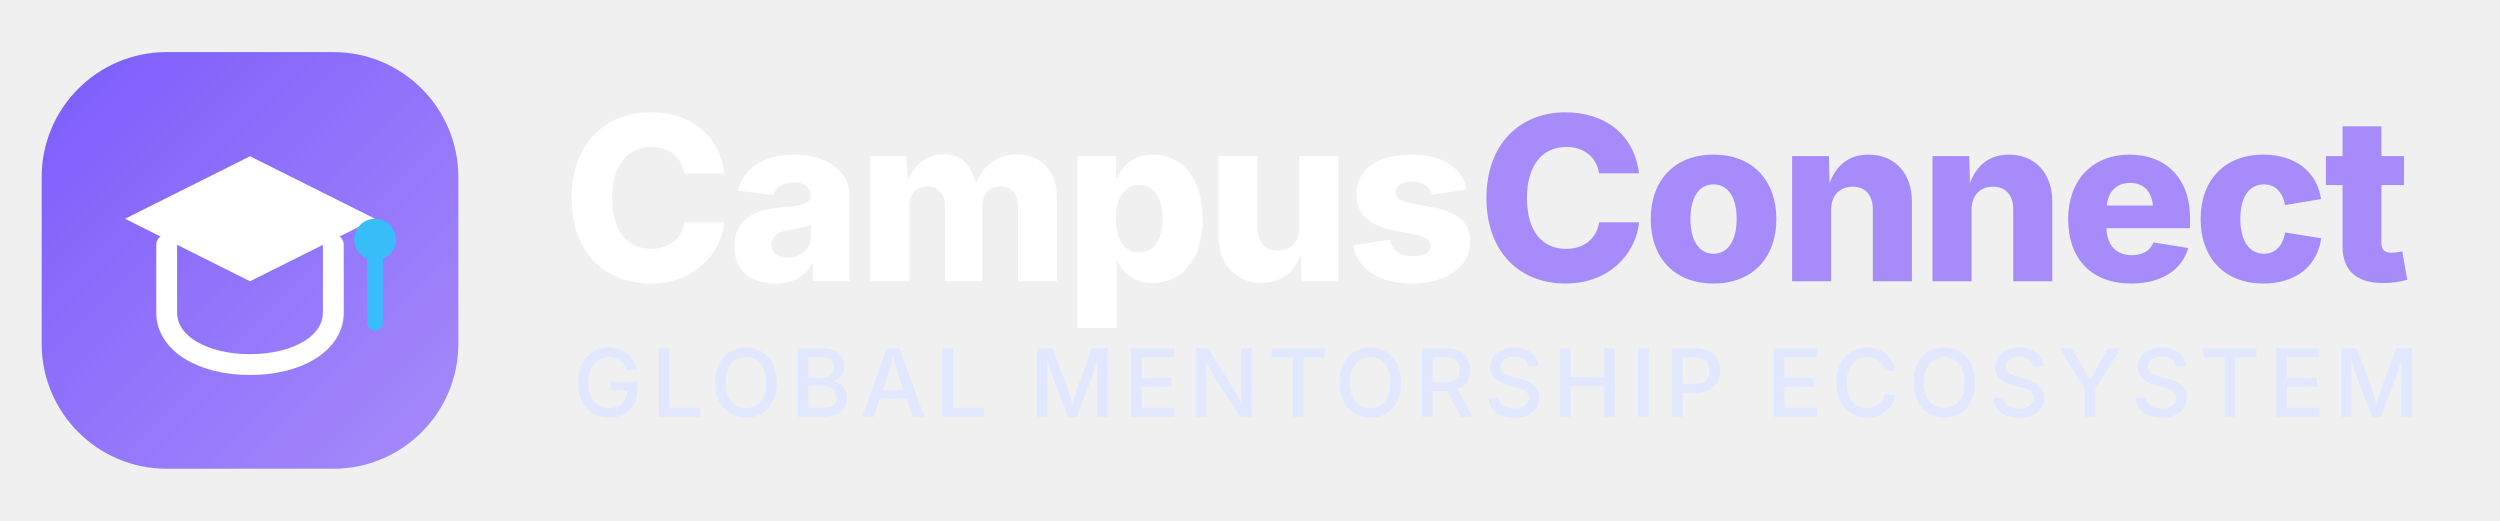
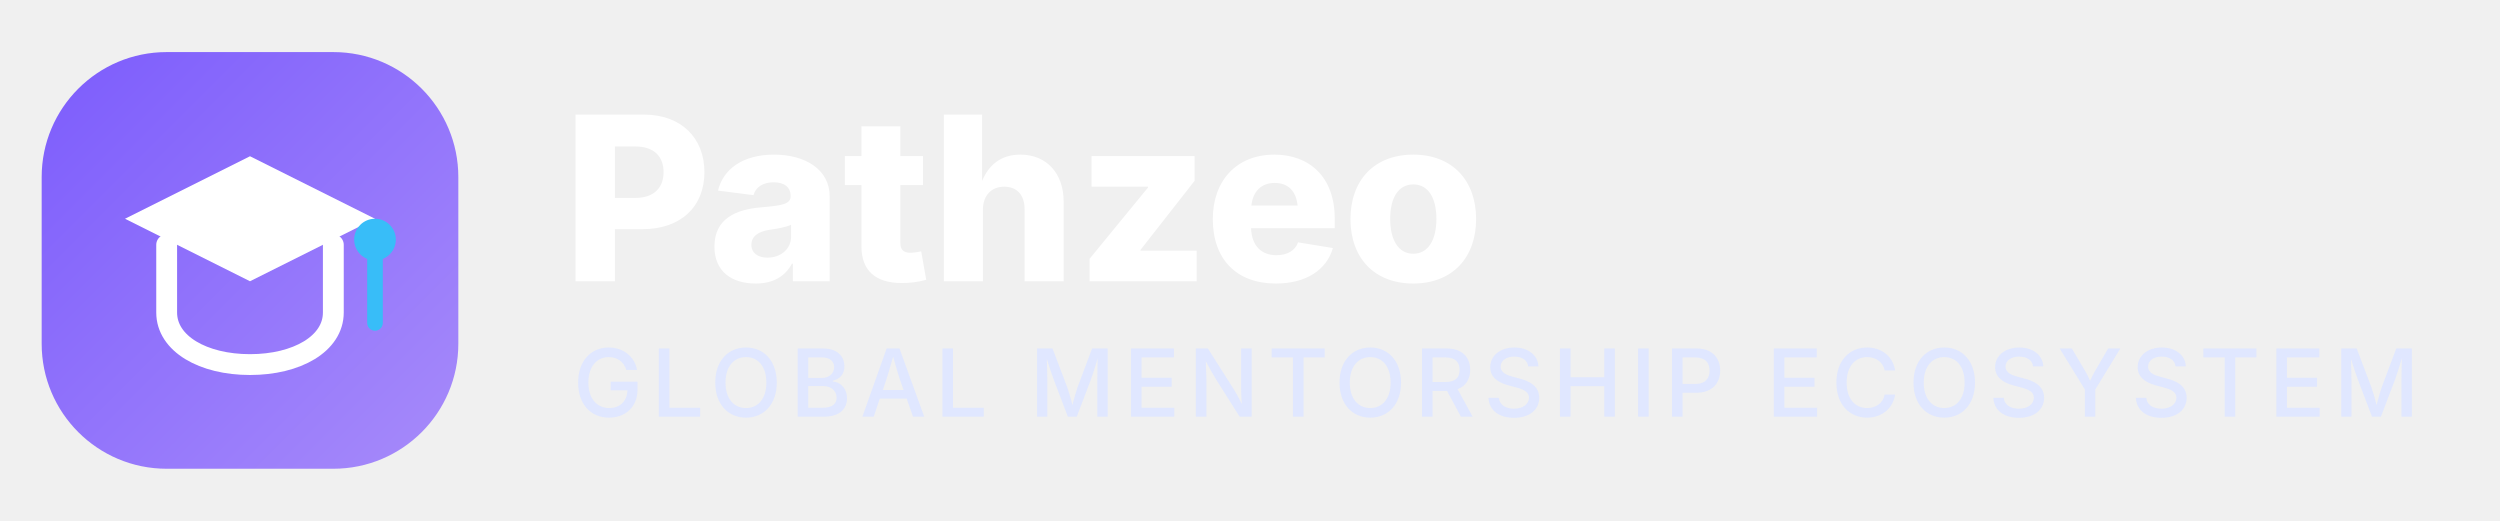
<svg xmlns="http://www.w3.org/2000/svg" viewBox="0 0 240 50" width="240" height="50" fill="none">
  <defs>
    <linearGradient id="ccGradW" x1="0%" y1="0%" x2="100%" y2="100%">
      <stop offset="0%" stop-color="#7C5CFC" />
      <stop offset="100%" stop-color="#A78BFA" />
    </linearGradient>
  </defs>
  <g transform="translate(4, 5)">
    <rect x="0" y="0" width="40" height="40" rx="12" fill="url(#ccGradW)" />
    <path d="M20 10L32 16L20 22L8 16L20 10Z" fill="#FFFFFF" />
    <path d="M12 18.5V25C12 28 15.5 30 20 30C24.5 30 28 28 28 25V18.5" stroke="#FFFFFF" stroke-width="2" stroke-linecap="round" />
    <circle cx="32" cy="18" r="2" fill="#38BDF8" />
    <path d="M32 20V26" stroke="#38BDF8" stroke-width="1.5" stroke-linecap="round" />
  </g>
-   <text x="54" y="27" font-family="'Outfit', 'Inter', -apple-system, sans-serif" font-weight="800" font-size="22" fill="#FFFFFF" letter-spacing="-0.5">Campus<tspan fill="#A78BFA">Connect</tspan>
-   </text>
+   <text x="54" y="27" font-family="'Outfit', 'Inter', -apple-system, sans-serif" font-weight="800" font-size="22" fill="#FFFFFF">Pathzeo</text>
  <text x="55" y="40" font-family="'Inter', -apple-system, sans-serif" font-weight="500" font-size="9" fill="#E0E7FF" letter-spacing="0.8">GLOBAL MENTORSHIP ECOSYSTEM</text>
</svg>
